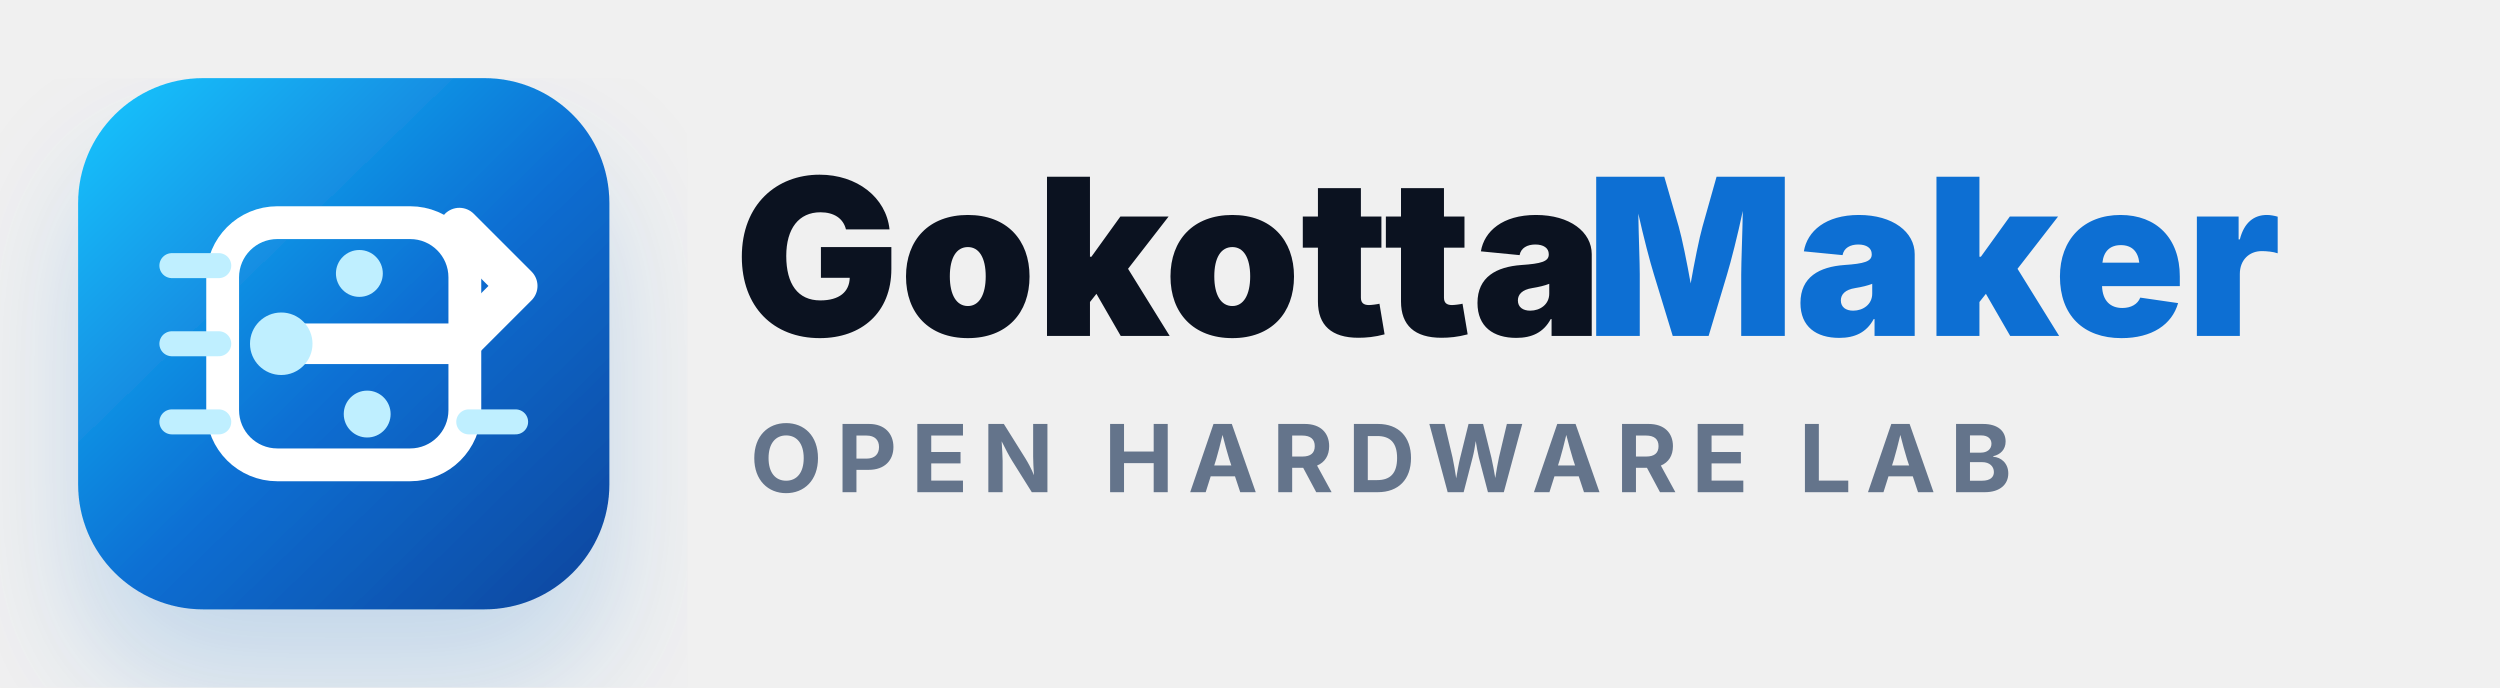
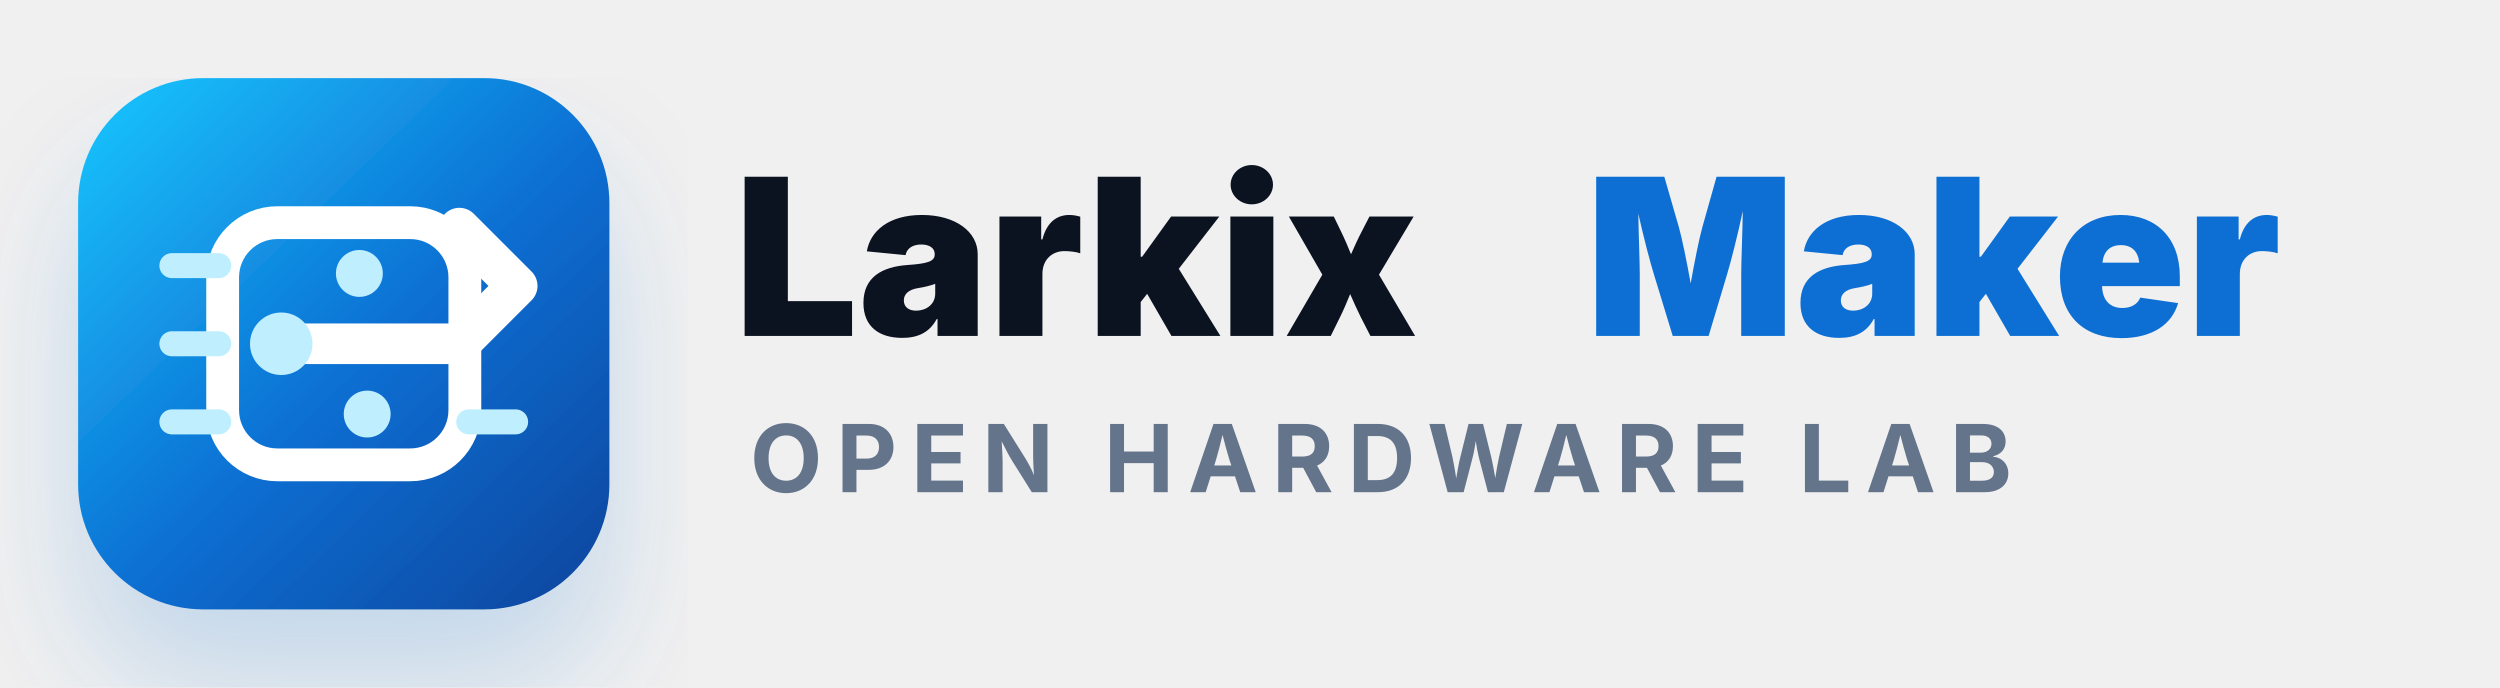
<svg xmlns="http://www.w3.org/2000/svg" width="320" height="88" viewBox="0 0 320 88" fill="none" role="img" aria-labelledby="title desc">
  <defs>
    <linearGradient id="gm8-blue" x1="10" y1="10" x2="76" y2="78" gradientUnits="userSpaceOnUse">
      <stop stop-color="#1AC8FF" />
      <stop offset="0.54" stop-color="#0D6FD3" />
      <stop offset="1" stop-color="#06469E" />
    </linearGradient>
    <filter id="gm8-shadow" x="0" y="0" width="88" height="88" filterUnits="userSpaceOnUse" color-interpolation-filters="sRGB">
      <feDropShadow dx="0" dy="10" stdDeviation="8" flood-color="#0D6FD3" flood-opacity="0.18" />
    </filter>
  </defs>
  <g filter="url(#gm8-shadow)">
    <rect x="10" y="10" width="68" height="68" rx="16" fill="url(#gm8-blue)" />
    <rect x="28.5" y="28.5" width="31" height="31" rx="7" stroke="white" stroke-width="4.2" />
    <path d="M36 44H58.5" stroke="white" stroke-width="5.2" stroke-linecap="round" />
    <path d="M58.8 44L66.2 36.6L58.8 29.2" stroke="white" stroke-width="5.2" stroke-linecap="round" stroke-linejoin="round" />
    <path d="M22 34H28M22 44H28M22 54H28M60 54H66" stroke="#BFEFFF" stroke-width="3.2" stroke-linecap="round" />
    <circle cx="36" cy="44" r="4" fill="#BFEFFF" />
    <circle cx="46" cy="35" r="3" fill="#BFEFFF" />
    <circle cx="47" cy="53" r="3" fill="#BFEFFF" />
  </g>
-   <text x="94" y="43" fill="#0B1220" font-family="Inter, Segoe UI, Microsoft YaHei, Arial, sans-serif" font-size="28" font-weight="850" letter-spacing="0">Gokotta</text>
+   <text x="94" y="43" fill="#0B1220" font-family="Inter, Segoe UI, Microsoft YaHei, Arial, sans-serif" font-size="28" font-weight="850" letter-spacing="0">Larkix</text>
  <text x="203" y="43" fill="#0D6FD3" font-family="Inter, Segoe UI, Microsoft YaHei, Arial, sans-serif" font-size="28" font-weight="850" letter-spacing="0">Maker</text>
  <text x="96" y="63" fill="#64748B" font-family="Inter, Segoe UI, Microsoft YaHei, Arial, sans-serif" font-size="12" font-weight="700" letter-spacing="1.8">OPEN HARDWARE LAB</text>
</svg>
